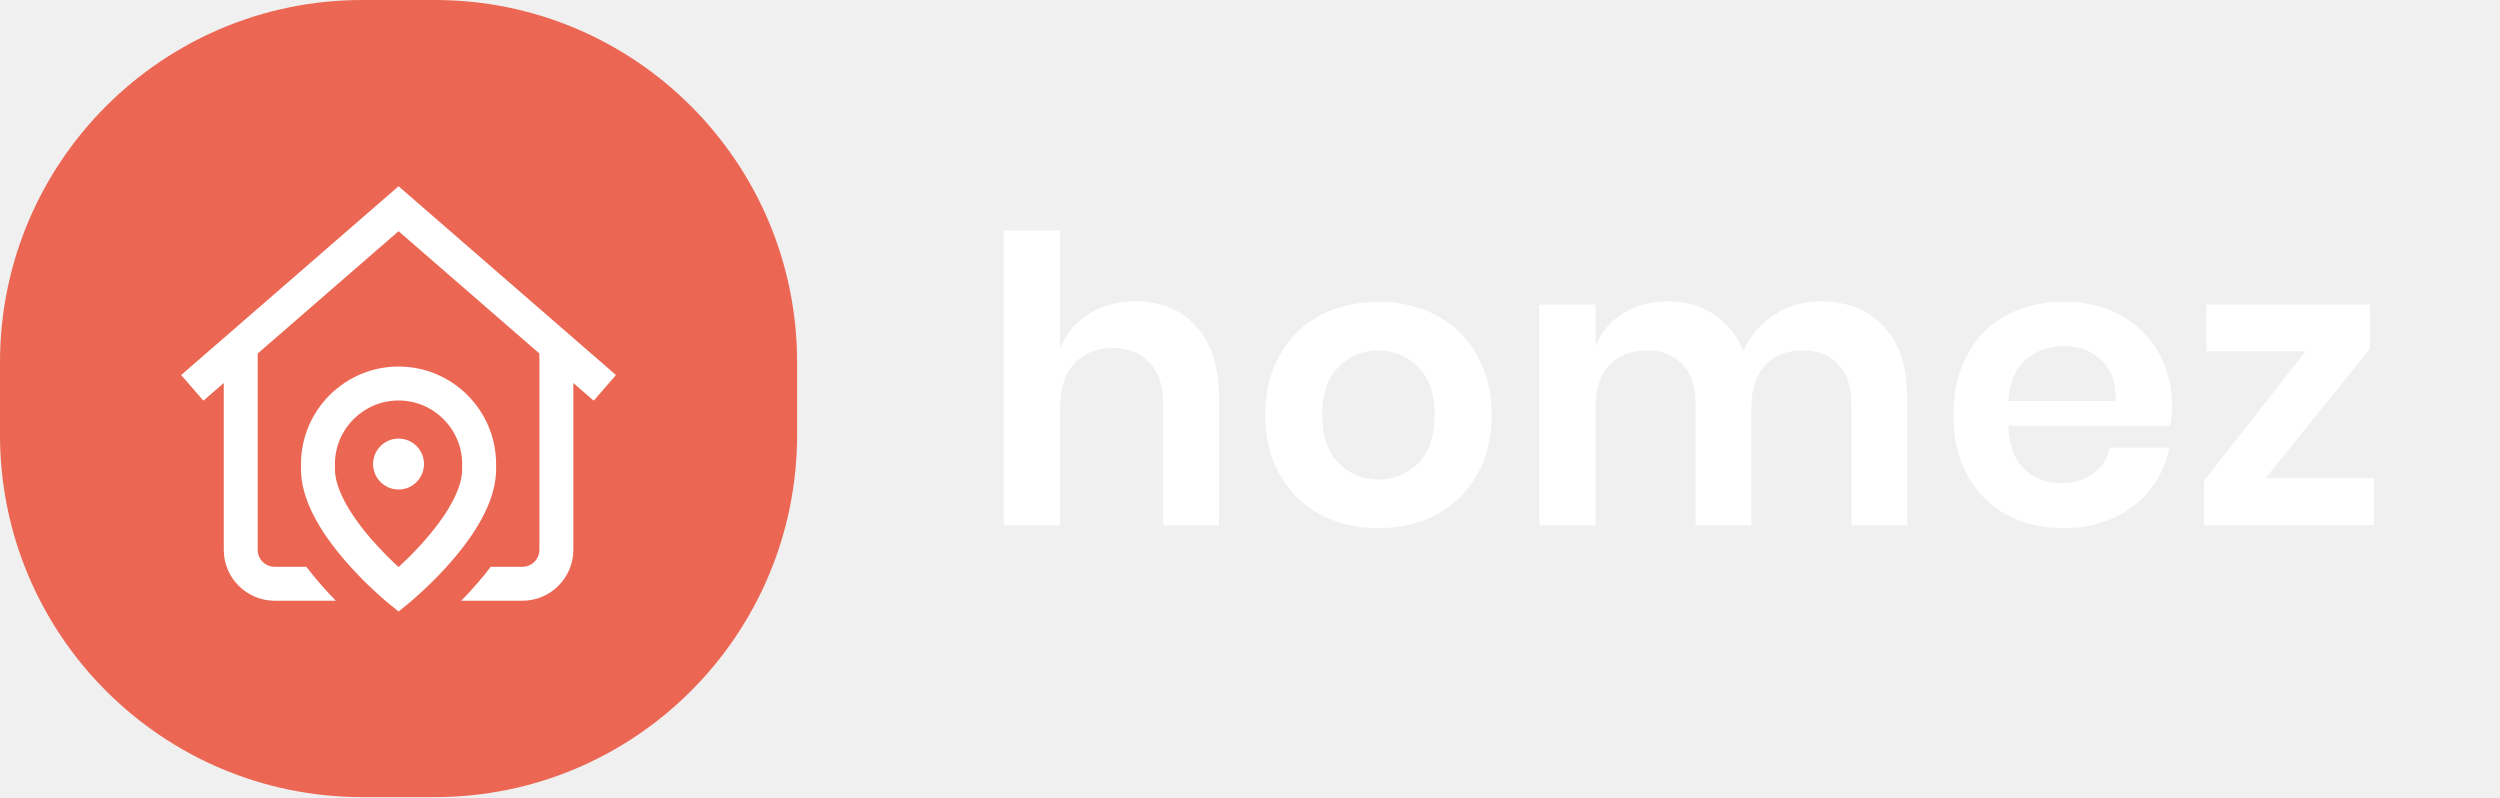
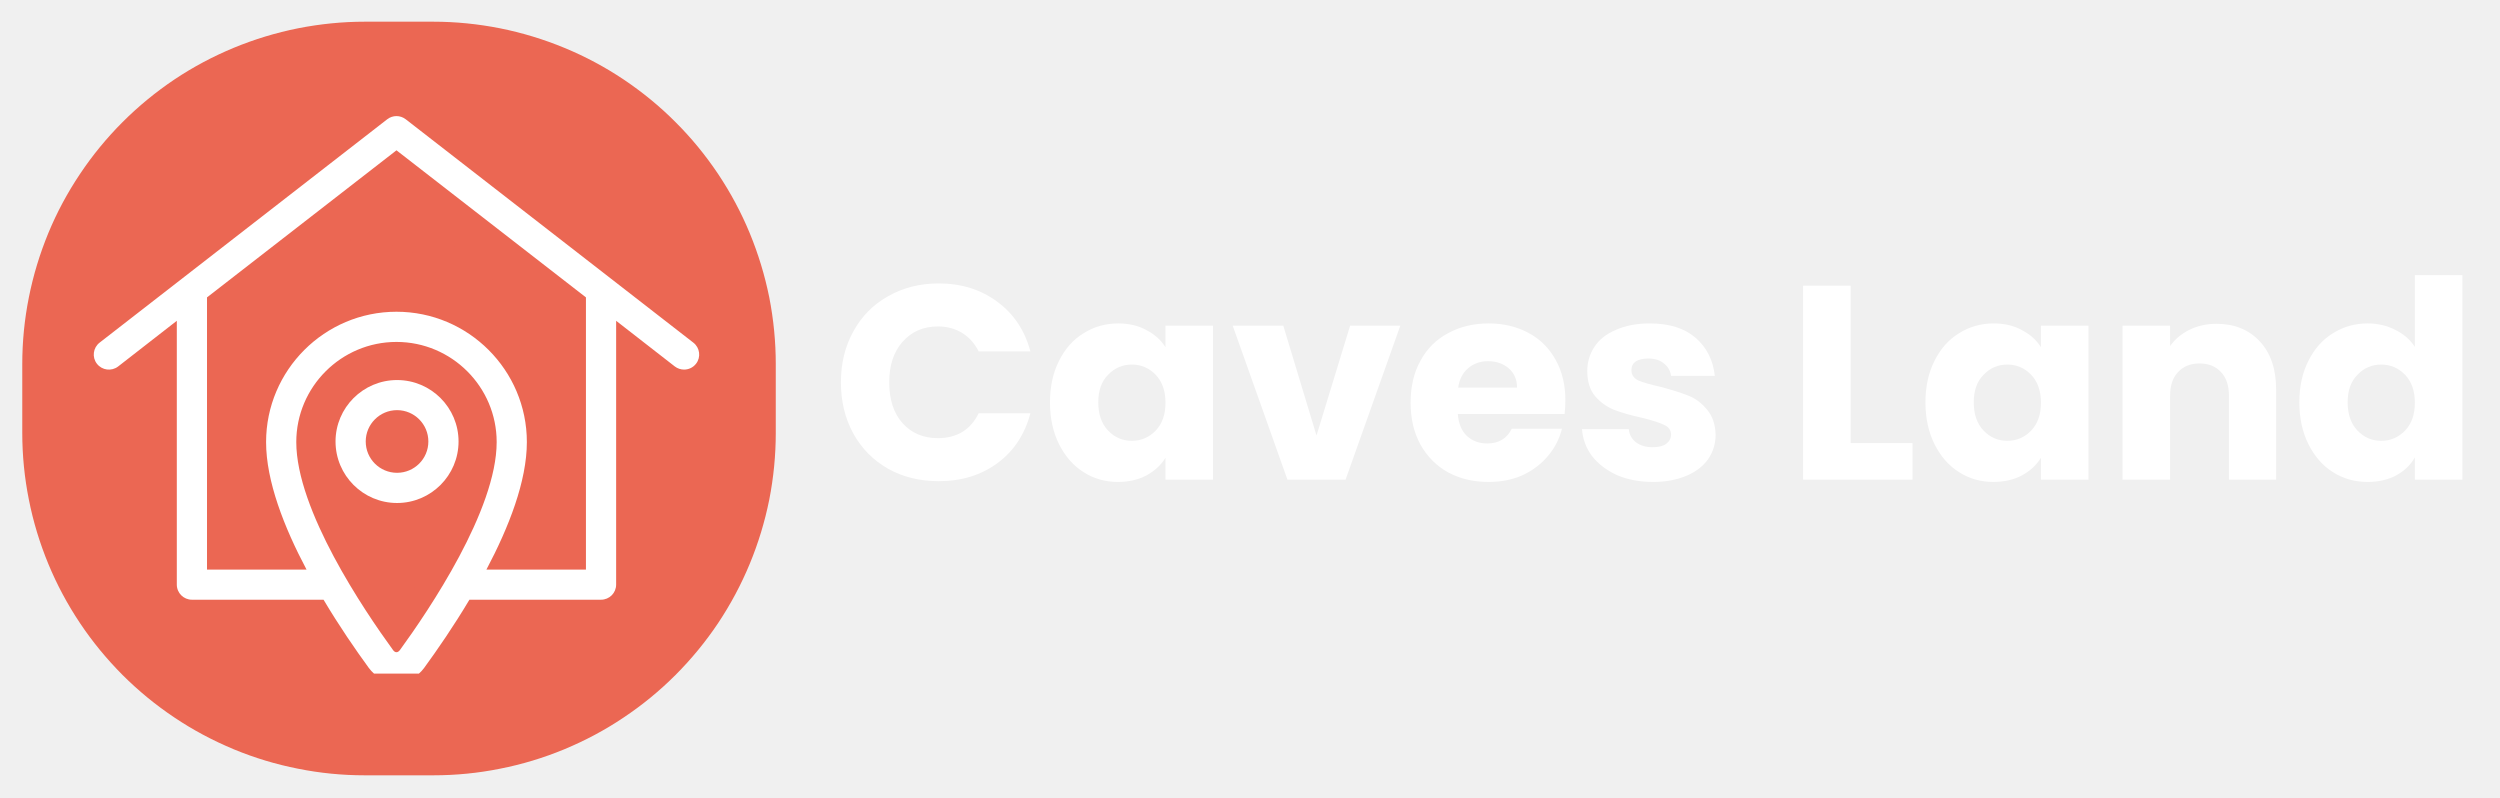
- <svg xmlns="http://www.w3.org/2000/svg" width="138" height="44" viewBox="0 0 138 44" fill="none">
-   <path d="M62.668 16.636C64.076 16.636 65.198 17.098 66.034 18.022C66.87 18.946 67.288 20.244 67.288 21.916V29H64.208V22.268C64.208 21.3 63.959 20.552 63.46 20.024C62.961 19.481 62.279 19.21 61.414 19.21C60.534 19.21 59.83 19.496 59.302 20.068C58.774 20.64 58.51 21.461 58.51 22.532V29H55.408V12.72H58.51V19.254C58.833 18.433 59.361 17.795 60.094 17.34C60.842 16.871 61.7 16.636 62.668 16.636ZM76.089 16.658C77.277 16.658 78.341 16.907 79.279 17.406C80.233 17.905 80.981 18.631 81.523 19.584C82.066 20.523 82.337 21.63 82.337 22.906C82.337 24.182 82.066 25.289 81.523 26.228C80.981 27.167 80.233 27.893 79.279 28.406C78.341 28.905 77.277 29.154 76.089 29.154C74.901 29.154 73.831 28.905 72.877 28.406C71.939 27.893 71.198 27.167 70.655 26.228C70.113 25.289 69.841 24.182 69.841 22.906C69.841 21.63 70.113 20.523 70.655 19.584C71.198 18.631 71.939 17.905 72.877 17.406C73.831 16.907 74.901 16.658 76.089 16.658ZM76.089 19.342C75.224 19.342 74.491 19.65 73.889 20.266C73.288 20.867 72.987 21.747 72.987 22.906C72.987 24.065 73.288 24.952 73.889 25.568C74.491 26.169 75.224 26.47 76.089 26.47C76.955 26.47 77.688 26.169 78.289 25.568C78.891 24.952 79.191 24.065 79.191 22.906C79.191 21.747 78.891 20.867 78.289 20.266C77.688 19.65 76.955 19.342 76.089 19.342ZM100.48 16.636C101.961 16.636 103.127 17.098 103.978 18.022C104.843 18.931 105.276 20.229 105.276 21.916V29H102.196V22.268C102.196 21.329 101.954 20.611 101.47 20.112C101 19.599 100.348 19.342 99.512 19.342C98.646 19.342 97.957 19.613 97.444 20.156C96.93 20.699 96.674 21.491 96.674 22.532V29H93.594V22.268C93.594 21.329 93.352 20.611 92.868 20.112C92.398 19.599 91.746 19.342 90.91 19.342C90.044 19.342 89.355 19.613 88.842 20.156C88.328 20.699 88.072 21.491 88.072 22.532V29H84.97V16.812H88.072V19.122C88.394 18.33 88.9 17.721 89.59 17.296C90.294 16.856 91.108 16.636 92.032 16.636C93.014 16.636 93.865 16.871 94.584 17.34C95.317 17.809 95.867 18.484 96.234 19.364C96.615 18.528 97.18 17.868 97.928 17.384C98.69 16.885 99.541 16.636 100.48 16.636ZM119.903 22.444C119.903 22.752 119.866 23.104 119.793 23.5H110.861C110.905 24.585 111.198 25.385 111.741 25.898C112.284 26.411 112.958 26.668 113.765 26.668C114.484 26.668 115.078 26.492 115.547 26.14C116.031 25.788 116.339 25.311 116.471 24.71H119.749C119.588 25.561 119.243 26.323 118.715 26.998C118.187 27.673 117.505 28.201 116.669 28.582C115.848 28.963 114.931 29.154 113.919 29.154C112.731 29.154 111.675 28.905 110.751 28.406C109.827 27.893 109.108 27.167 108.595 26.228C108.082 25.289 107.825 24.182 107.825 22.906C107.825 21.63 108.082 20.523 108.595 19.584C109.108 18.631 109.827 17.905 110.751 17.406C111.675 16.907 112.731 16.658 113.919 16.658C115.122 16.658 116.17 16.907 117.065 17.406C117.974 17.905 118.671 18.594 119.155 19.474C119.654 20.339 119.903 21.329 119.903 22.444ZM116.779 22.136C116.823 21.139 116.559 20.383 115.987 19.87C115.43 19.357 114.74 19.1 113.919 19.1C113.083 19.1 112.379 19.357 111.807 19.87C111.235 20.383 110.92 21.139 110.861 22.136H116.779ZM125.053 26.404H131.037V29H121.665V26.536L127.275 19.386H121.797V16.812H130.817V19.254L125.053 26.404Z" fill="white" />
-   <rect width="44" height="44" rx="20" fill="#EB6753" />
-   <g clip-path="url(#clip0_27_590)">
-     <path d="M32.772 22.117L31.648 21.141V30.35C31.648 31.899 30.387 33.16 28.838 33.16H25.462C25.746 32.87 26.046 32.547 26.348 32.198C26.613 31.892 26.86 31.588 27.089 31.287H28.838C29.354 31.287 29.775 30.866 29.775 30.35V19.514L22 12.762L14.225 19.514V30.35C14.225 30.866 14.645 31.287 15.162 31.287H16.911C17.14 31.588 17.387 31.892 17.652 32.198C17.954 32.547 18.254 32.87 18.538 33.16H15.162C13.613 33.16 12.352 31.899 12.352 30.35V21.141L11.228 22.117L10 20.702L22 10.281L34 20.702L32.772 22.117ZM22 24.21C21.224 24.21 20.595 24.839 20.595 25.615C20.595 26.391 21.224 27.02 22 27.02C22.776 27.02 23.405 26.391 23.405 25.615C23.405 24.839 22.776 24.21 22 24.21ZM27.385 25.899C27.385 27.386 26.56 29.093 24.932 30.971C23.78 32.301 22.639 33.234 22.591 33.273L22 33.755L21.409 33.273C21.361 33.234 20.22 32.301 19.068 30.971C17.44 29.093 16.615 27.386 16.615 25.899V25.619C16.615 22.649 19.031 20.233 22 20.233C24.969 20.233 27.385 22.649 27.385 25.619V25.899ZM25.512 25.619C25.512 23.682 23.936 22.107 22 22.107C20.064 22.107 18.488 23.682 18.488 25.619V25.899C18.488 26.894 19.197 28.259 20.484 29.745C21.042 30.389 21.601 30.933 22.003 31.303C23.343 30.074 25.511 27.705 25.511 25.899V25.619H25.512Z" fill="white" />
-   </g>
+ <svg xmlns="http://www.w3.org/2000/svg" width="138" zoomAndPan="magnify" viewBox="0 0 103.5 33" height="44" preserveAspectRatio="xMidYMid meet" version="1.0">
  <defs>
-     <clipPath id="clip0_27_590">
-       <rect width="24" height="24" fill="white" transform="translate(10 10)" />
+     <g />
+     <clipPath id="d67beff5e1">
+       <path d="M 0.82 0.898 L 32.168 0.898 L 32.168 32.25 L 0.82 32.25 Z M 0.82 0.898 " clip-rule="nonzero" />
+     </clipPath>
+     <clipPath id="6c461ad8fd">
+       <path d="M 8.012 8 L 25.027 8 L 25.027 25 L 8.012 25 Z M 8.012 8 " clip-rule="nonzero" />
+     </clipPath>
+     <clipPath id="7048a0a4fc">
+       <path d="M 3.801 4.75 L 29 4.75 L 29 27.887 L 3.801 27.887 Z M 3.801 4.75 " clip-rule="nonzero" />
    </clipPath>
  </defs>
+   <g fill="#ffffff" fill-opacity="1">
+     <g transform="translate(34.43909, 19.85877)">
+       <g>
+         <path d="M 0.375 -4.031 C 0.375 -4.82 0.547 -5.523 0.891 -6.141 C 1.234 -6.766 1.711 -7.25 2.328 -7.594 C 2.941 -7.945 3.641 -8.125 4.422 -8.125 C 5.367 -8.125 6.18 -7.867 6.859 -7.359 C 7.535 -6.859 7.988 -6.176 8.219 -5.312 L 6.078 -5.312 C 5.91 -5.645 5.68 -5.898 5.391 -6.078 C 5.098 -6.254 4.766 -6.344 4.391 -6.344 C 3.785 -6.344 3.297 -6.129 2.922 -5.703 C 2.555 -5.285 2.375 -4.727 2.375 -4.031 C 2.375 -3.32 2.555 -2.758 2.922 -2.344 C 3.297 -1.926 3.785 -1.719 4.391 -1.719 C 4.766 -1.719 5.098 -1.801 5.391 -1.969 C 5.68 -2.145 5.91 -2.406 6.078 -2.75 L 8.219 -2.75 C 7.988 -1.875 7.535 -1.188 6.859 -0.688 C 6.18 -0.188 5.367 0.062 4.422 0.062 C 3.641 0.062 2.941 -0.109 2.328 -0.453 C 1.711 -0.805 1.234 -1.289 0.891 -1.906 C 0.547 -2.531 0.375 -3.238 0.375 -4.031 Z M 0.375 -4.031 " />
+       </g>
+     </g>
+   </g>
+   <g fill="#ffffff" fill-opacity="1">
+     <g transform="translate(43.15703, 19.85877)">
+       <g>
+         <path d="M 0.312 -3.203 C 0.312 -3.859 0.438 -4.43 0.688 -4.922 C 0.938 -5.422 1.273 -5.801 1.703 -6.062 C 2.129 -6.332 2.609 -6.469 3.141 -6.469 C 3.586 -6.469 3.977 -6.375 4.312 -6.188 C 4.656 -6.008 4.914 -5.773 5.094 -5.484 L 5.094 -6.375 L 7.062 -6.375 L 7.062 0 L 5.094 0 L 5.094 -0.906 C 4.906 -0.602 4.641 -0.359 4.297 -0.172 C 3.961 0.004 3.57 0.094 3.125 0.094 C 2.602 0.094 2.129 -0.039 1.703 -0.312 C 1.273 -0.582 0.938 -0.969 0.688 -1.469 C 0.438 -1.969 0.312 -2.547 0.312 -3.203 Z M 5.094 -3.188 C 5.094 -3.676 4.957 -4.062 4.688 -4.344 C 4.414 -4.625 4.086 -4.766 3.703 -4.766 C 3.316 -4.766 2.988 -4.625 2.719 -4.344 C 2.445 -4.07 2.312 -3.691 2.312 -3.203 C 2.312 -2.711 2.445 -2.32 2.719 -2.031 C 2.988 -1.75 3.316 -1.609 3.703 -1.609 C 4.086 -1.609 4.414 -1.75 4.688 -2.031 C 4.957 -2.312 5.094 -2.695 5.094 -3.188 Z M 5.094 -3.188 " />
+       </g>
+     </g>
+   </g>
+   <g fill="#ffffff" fill-opacity="1">
+     <g transform="translate(50.92536, 19.85877)">
+       <g>
+         <path d="M 3.578 -1.828 L 4.969 -6.375 L 7.047 -6.375 L 4.781 0 L 2.375 0 L 0.109 -6.375 L 2.203 -6.375 Z M 3.578 -1.828 " />
+       </g>
+     </g>
+   </g>
+   <g fill="#ffffff" fill-opacity="1">
+     <g transform="translate(58.08733, 19.85877)">
+       <g>
+         <path d="M 6.719 -3.297 C 6.719 -3.109 6.707 -2.914 6.688 -2.719 L 2.266 -2.719 C 2.297 -2.32 2.422 -2.02 2.641 -1.812 C 2.867 -1.602 3.148 -1.5 3.484 -1.5 C 3.961 -1.5 4.301 -1.703 4.5 -2.109 L 6.578 -2.109 C 6.473 -1.691 6.281 -1.316 6 -0.984 C 5.719 -0.648 5.367 -0.383 4.953 -0.188 C 4.535 0 4.066 0.094 3.547 0.094 C 2.922 0.094 2.363 -0.035 1.875 -0.297 C 1.383 -0.566 1 -0.953 0.719 -1.453 C 0.445 -1.953 0.312 -2.531 0.312 -3.188 C 0.312 -3.852 0.445 -4.43 0.719 -4.922 C 0.988 -5.422 1.367 -5.801 1.859 -6.062 C 2.348 -6.332 2.91 -6.469 3.547 -6.469 C 4.16 -6.469 4.707 -6.336 5.188 -6.078 C 5.664 -5.828 6.039 -5.457 6.312 -4.969 C 6.582 -4.488 6.719 -3.93 6.719 -3.297 Z M 4.719 -3.812 C 4.719 -4.145 4.602 -4.41 4.375 -4.609 C 4.145 -4.805 3.859 -4.906 3.516 -4.906 C 3.191 -4.906 2.914 -4.805 2.688 -4.609 C 2.469 -4.422 2.332 -4.156 2.281 -3.812 Z M 4.719 -3.812 " />
+       </g>
+     </g>
+   </g>
+   <g fill="#ffffff" fill-opacity="1">
+     <g transform="translate(65.1349, 19.85877)">
+       <g>
+         <path d="M 3.312 0.094 C 2.75 0.094 2.25 0 1.812 -0.188 C 1.383 -0.383 1.039 -0.645 0.781 -0.969 C 0.531 -1.301 0.391 -1.676 0.359 -2.094 L 2.297 -2.094 C 2.316 -1.875 2.414 -1.691 2.594 -1.547 C 2.781 -1.41 3.008 -1.344 3.281 -1.344 C 3.531 -1.344 3.719 -1.391 3.844 -1.484 C 3.977 -1.586 4.047 -1.711 4.047 -1.859 C 4.047 -2.047 3.953 -2.18 3.766 -2.266 C 3.578 -2.359 3.27 -2.457 2.844 -2.562 C 2.383 -2.664 2 -2.773 1.688 -2.891 C 1.383 -3.016 1.125 -3.203 0.906 -3.453 C 0.688 -3.711 0.578 -4.062 0.578 -4.5 C 0.578 -4.863 0.676 -5.195 0.875 -5.5 C 1.07 -5.801 1.367 -6.035 1.766 -6.203 C 2.16 -6.379 2.629 -6.469 3.172 -6.469 C 3.973 -6.469 4.602 -6.27 5.062 -5.875 C 5.52 -5.477 5.785 -4.953 5.859 -4.297 L 4.047 -4.297 C 4.016 -4.516 3.914 -4.688 3.75 -4.812 C 3.594 -4.945 3.379 -5.016 3.109 -5.016 C 2.879 -5.016 2.703 -4.973 2.578 -4.891 C 2.461 -4.805 2.406 -4.688 2.406 -4.531 C 2.406 -4.344 2.5 -4.203 2.688 -4.109 C 2.883 -4.023 3.191 -3.938 3.609 -3.844 C 4.078 -3.719 4.457 -3.598 4.75 -3.484 C 5.051 -3.367 5.312 -3.176 5.531 -2.906 C 5.758 -2.645 5.879 -2.297 5.891 -1.859 C 5.891 -1.484 5.785 -1.145 5.578 -0.844 C 5.367 -0.551 5.066 -0.32 4.672 -0.156 C 4.273 0.008 3.82 0.094 3.312 0.094 Z M 3.312 0.094 " />
+       </g>
+     </g>
+   </g>
+   <g fill="#ffffff" fill-opacity="1">
+     <g transform="translate(71.51889, 19.85877)">
+       <g />
+     </g>
+   </g>
+   <g fill="#ffffff" fill-opacity="1">
+     <g transform="translate(73.94435, 19.85877)">
+       <g>
+         <path d="M 2.672 -1.516 L 5.234 -1.516 L 5.234 0 L 0.703 0 L 0.703 -8.031 L 2.672 -8.031 Z M 2.672 -1.516 " />
+       </g>
+     </g>
+   </g>
+   <g fill="#ffffff" fill-opacity="1">
+     <g transform="translate(79.40164, 19.85877)">
+       <g>
+         <path d="M 0.312 -3.203 C 0.312 -3.859 0.438 -4.43 0.688 -4.922 C 0.938 -5.422 1.273 -5.801 1.703 -6.062 C 2.129 -6.332 2.609 -6.469 3.141 -6.469 C 3.586 -6.469 3.977 -6.375 4.312 -6.188 C 4.656 -6.008 4.914 -5.773 5.094 -5.484 L 5.094 -6.375 L 7.062 -6.375 L 7.062 0 L 5.094 0 L 5.094 -0.906 C 4.906 -0.602 4.641 -0.359 4.297 -0.172 C 3.961 0.004 3.57 0.094 3.125 0.094 C 2.602 0.094 2.129 -0.039 1.703 -0.312 C 1.273 -0.582 0.938 -0.969 0.688 -1.469 C 0.438 -1.969 0.312 -2.547 0.312 -3.203 Z M 5.094 -3.188 C 5.094 -3.676 4.957 -4.062 4.688 -4.344 C 4.414 -4.625 4.086 -4.766 3.703 -4.766 C 3.316 -4.766 2.988 -4.625 2.719 -4.344 C 2.445 -4.07 2.312 -3.691 2.312 -3.203 C 2.312 -2.711 2.445 -2.32 2.719 -2.031 C 2.988 -1.75 3.316 -1.609 3.703 -1.609 C 4.086 -1.609 4.414 -1.75 4.688 -2.031 C 4.957 -2.312 5.094 -2.695 5.094 -3.188 Z M 5.094 -3.188 " />
+       </g>
+     </g>
+   </g>
+   <g fill="#ffffff" fill-opacity="1">
+     <g transform="translate(87.16997, 19.85877)">
+       <g>
+         <path d="M 4.594 -6.453 C 5.344 -6.453 5.941 -6.207 6.391 -5.719 C 6.836 -5.238 7.062 -4.578 7.062 -3.734 L 7.062 0 L 5.109 0 L 5.109 -3.469 C 5.109 -3.895 5 -4.223 4.781 -4.453 C 4.562 -4.691 4.266 -4.812 3.891 -4.812 C 3.516 -4.812 3.219 -4.691 3 -4.453 C 2.781 -4.223 2.672 -3.895 2.672 -3.469 L 2.672 0 L 0.703 0 L 0.703 -6.375 L 2.672 -6.375 L 2.672 -5.531 C 2.867 -5.812 3.133 -6.035 3.469 -6.203 C 3.801 -6.367 4.176 -6.453 4.594 -6.453 Z M 4.594 -6.453 " />
+       </g>
+     </g>
+   </g>
+   <g fill="#ffffff" fill-opacity="1">
+     <g transform="translate(94.88111, 19.85877)">
+       <g>
+         <path d="M 0.312 -3.203 C 0.312 -3.859 0.438 -4.43 0.688 -4.922 C 0.938 -5.422 1.273 -5.801 1.703 -6.062 C 2.129 -6.332 2.609 -6.469 3.141 -6.469 C 3.555 -6.469 3.938 -6.379 4.281 -6.203 C 4.625 -6.035 4.895 -5.801 5.094 -5.5 L 5.094 -8.469 L 7.062 -8.469 L 7.062 0 L 5.094 0 L 5.094 -0.922 C 4.914 -0.609 4.656 -0.359 4.312 -0.172 C 3.977 0.004 3.586 0.094 3.141 0.094 C 2.609 0.094 2.129 -0.039 1.703 -0.312 C 1.273 -0.582 0.938 -0.969 0.688 -1.469 C 0.438 -1.969 0.312 -2.547 0.312 -3.203 Z M 5.094 -3.188 C 5.094 -3.676 4.957 -4.062 4.688 -4.344 C 4.414 -4.625 4.086 -4.766 3.703 -4.766 C 3.316 -4.766 2.988 -4.625 2.719 -4.344 C 2.445 -4.07 2.312 -3.691 2.312 -3.203 C 2.312 -2.711 2.445 -2.32 2.719 -2.031 C 2.988 -1.75 3.316 -1.609 3.703 -1.609 C 4.086 -1.609 4.414 -1.75 4.688 -2.031 C 4.957 -2.312 5.094 -2.695 5.094 -3.188 Z M 5.094 -3.188 " />
+       </g>
+     </g>
+   </g>
+   <g clip-path="url(#d67beff5e1)">
+     <path fill="#eb6753" d="M 15.102 0.898 L 17.938 0.898 C 18.867 0.898 19.793 0.992 20.703 1.172 C 21.617 1.355 22.504 1.625 23.363 1.98 C 24.227 2.336 25.043 2.773 25.816 3.289 C 26.59 3.809 27.309 4.395 27.965 5.055 C 28.625 5.711 29.211 6.43 29.73 7.203 C 30.246 7.977 30.684 8.793 31.039 9.652 C 31.395 10.516 31.664 11.402 31.848 12.312 C 32.027 13.227 32.117 14.148 32.117 15.082 L 32.117 17.918 C 32.117 18.848 32.027 19.77 31.848 20.684 C 31.664 21.598 31.395 22.484 31.039 23.344 C 30.684 24.203 30.246 25.02 29.73 25.797 C 29.211 26.57 28.625 27.285 27.965 27.945 C 27.309 28.602 26.59 29.191 25.816 29.707 C 25.043 30.227 24.227 30.66 23.363 31.02 C 22.504 31.375 21.617 31.645 20.703 31.824 C 19.793 32.008 18.867 32.098 17.938 32.098 L 15.102 32.098 C 14.172 32.098 13.25 32.008 12.336 31.824 C 11.422 31.645 10.535 31.375 9.676 31.02 C 8.816 30.66 7.996 30.227 7.223 29.707 C 6.449 29.191 5.734 28.602 5.074 27.945 C 4.418 27.285 3.828 26.57 3.312 25.797 C 2.793 25.02 2.355 24.203 2 23.344 C 1.645 22.484 1.375 21.598 1.195 20.684 C 1.012 19.77 0.922 18.848 0.922 17.918 L 0.922 15.082 C 0.922 14.148 1.012 13.227 1.195 12.312 C 1.375 11.402 1.645 10.516 2 9.652 C 2.355 8.793 2.793 7.977 3.312 7.203 C 3.828 6.43 4.418 5.711 5.074 5.055 C 5.734 4.395 6.449 3.809 7.223 3.289 C 7.996 2.773 8.816 2.336 9.676 1.98 C 10.535 1.625 11.422 1.355 12.336 1.172 C 13.25 0.992 14.172 0.898 15.102 0.898 Z M 15.102 0.898 " fill-opacity="1" fill-rule="nonzero" />
+   </g>
+   <g clip-path="url(#6c461ad8fd)">
+     <path fill="#eb6753" d="M 24.156 16.582 L 23.359 15.891 L 23.359 22.418 C 23.359 23.52 22.469 24.41 21.367 24.41 L 18.977 24.41 C 19.176 24.207 19.387 23.977 19.602 23.73 C 19.789 23.512 19.965 23.297 20.129 23.082 L 21.367 23.082 C 21.734 23.082 22.031 22.785 22.031 22.418 L 22.031 14.738 L 16.52 9.949 L 11.008 14.738 L 11.008 22.418 C 11.008 22.785 11.305 23.082 11.672 23.082 L 12.91 23.082 C 13.074 23.297 13.25 23.512 13.438 23.73 C 13.652 23.977 13.863 24.207 14.066 24.41 L 11.672 24.41 C 10.574 24.41 9.68 23.52 9.68 22.418 L 9.68 15.891 L 8.883 16.582 L 8.012 15.578 L 16.52 8.191 L 25.027 15.578 Z M 16.52 18.066 C 15.969 18.066 15.523 18.512 15.523 19.062 C 15.523 19.613 15.969 20.059 16.52 20.059 C 17.07 20.059 17.516 19.613 17.516 19.062 C 17.516 18.512 17.07 18.066 16.52 18.066 Z M 20.34 19.262 C 20.34 20.316 19.754 21.527 18.598 22.859 C 17.781 23.801 16.973 24.465 16.938 24.492 L 16.52 24.832 L 16.102 24.492 C 16.066 24.465 15.258 23.801 14.441 22.859 C 13.285 21.527 12.703 20.316 12.703 19.262 L 12.703 19.062 C 12.703 16.961 14.414 15.246 16.52 15.246 C 18.625 15.246 20.34 16.961 20.34 19.062 Z M 19.008 19.062 C 19.008 17.691 17.895 16.574 16.52 16.574 C 15.148 16.574 14.031 17.691 14.031 19.062 L 14.031 19.262 C 14.031 19.969 14.531 20.938 15.445 21.988 C 15.84 22.445 16.238 22.832 16.523 23.094 C 17.473 22.223 19.008 20.543 19.008 19.262 Z M 19.008 19.062 " fill-opacity="1" fill-rule="nonzero" />
+   </g>
+   <g clip-path="url(#7048a0a4fc)">
+     <path fill="#ffffff" d="M 28.703 14.184 L 16.797 4.938 C 16.57 4.762 16.258 4.762 16.031 4.938 L 4.125 14.184 C 3.852 14.395 3.801 14.789 4.012 15.059 C 4.223 15.332 4.617 15.383 4.891 15.172 L 7.32 13.281 L 7.32 24.203 C 7.32 24.551 7.602 24.828 7.945 24.828 L 13.395 24.828 C 14.043 25.918 14.719 26.898 15.266 27.648 C 15.535 28.02 15.957 28.234 16.414 28.234 C 16.871 28.234 17.293 28.02 17.562 27.648 C 18.109 26.898 18.785 25.918 19.434 24.828 L 24.883 24.828 C 25.227 24.828 25.508 24.551 25.508 24.203 L 25.508 13.281 L 27.938 15.172 C 28.051 15.258 28.188 15.301 28.32 15.301 C 28.508 15.301 28.691 15.219 28.816 15.059 C 29.027 14.789 28.977 14.395 28.703 14.184 Z M 16.555 26.914 C 16.465 27.031 16.359 27.031 16.273 26.914 C 15.07 25.262 12.266 21.113 12.266 18.301 C 12.266 16.016 14.129 14.156 16.414 14.156 C 18.699 14.156 20.562 16.016 20.562 18.301 C 20.562 21.113 17.758 25.262 16.555 26.914 Z M 24.258 23.582 L 20.137 23.582 C 21.07 21.82 21.812 19.918 21.812 18.301 C 21.812 15.328 19.391 12.906 16.414 12.906 C 13.438 12.906 11.016 15.328 11.016 18.301 C 11.016 19.918 11.758 21.82 12.691 23.582 L 8.57 23.582 L 8.57 12.312 L 16.414 6.223 L 24.258 12.312 Z M 24.258 23.582 " fill-opacity="1" fill-rule="nonzero" />
+   </g>
+   <path fill="#ffffff" d="M 16.438 15.734 C 15.035 15.734 13.891 16.875 13.891 18.277 C 13.891 19.684 15.035 20.824 16.438 20.824 C 17.84 20.824 18.984 19.684 18.984 18.277 C 18.984 16.875 17.844 15.734 16.438 15.734 Z M 16.438 19.574 C 15.723 19.574 15.141 18.996 15.141 18.277 C 15.141 17.562 15.723 16.98 16.438 16.98 C 17.152 16.98 17.734 17.562 17.734 18.277 C 17.734 18.996 17.152 19.574 16.438 19.574 Z M 16.438 19.574 " fill-opacity="1" fill-rule="nonzero" />
</svg>
